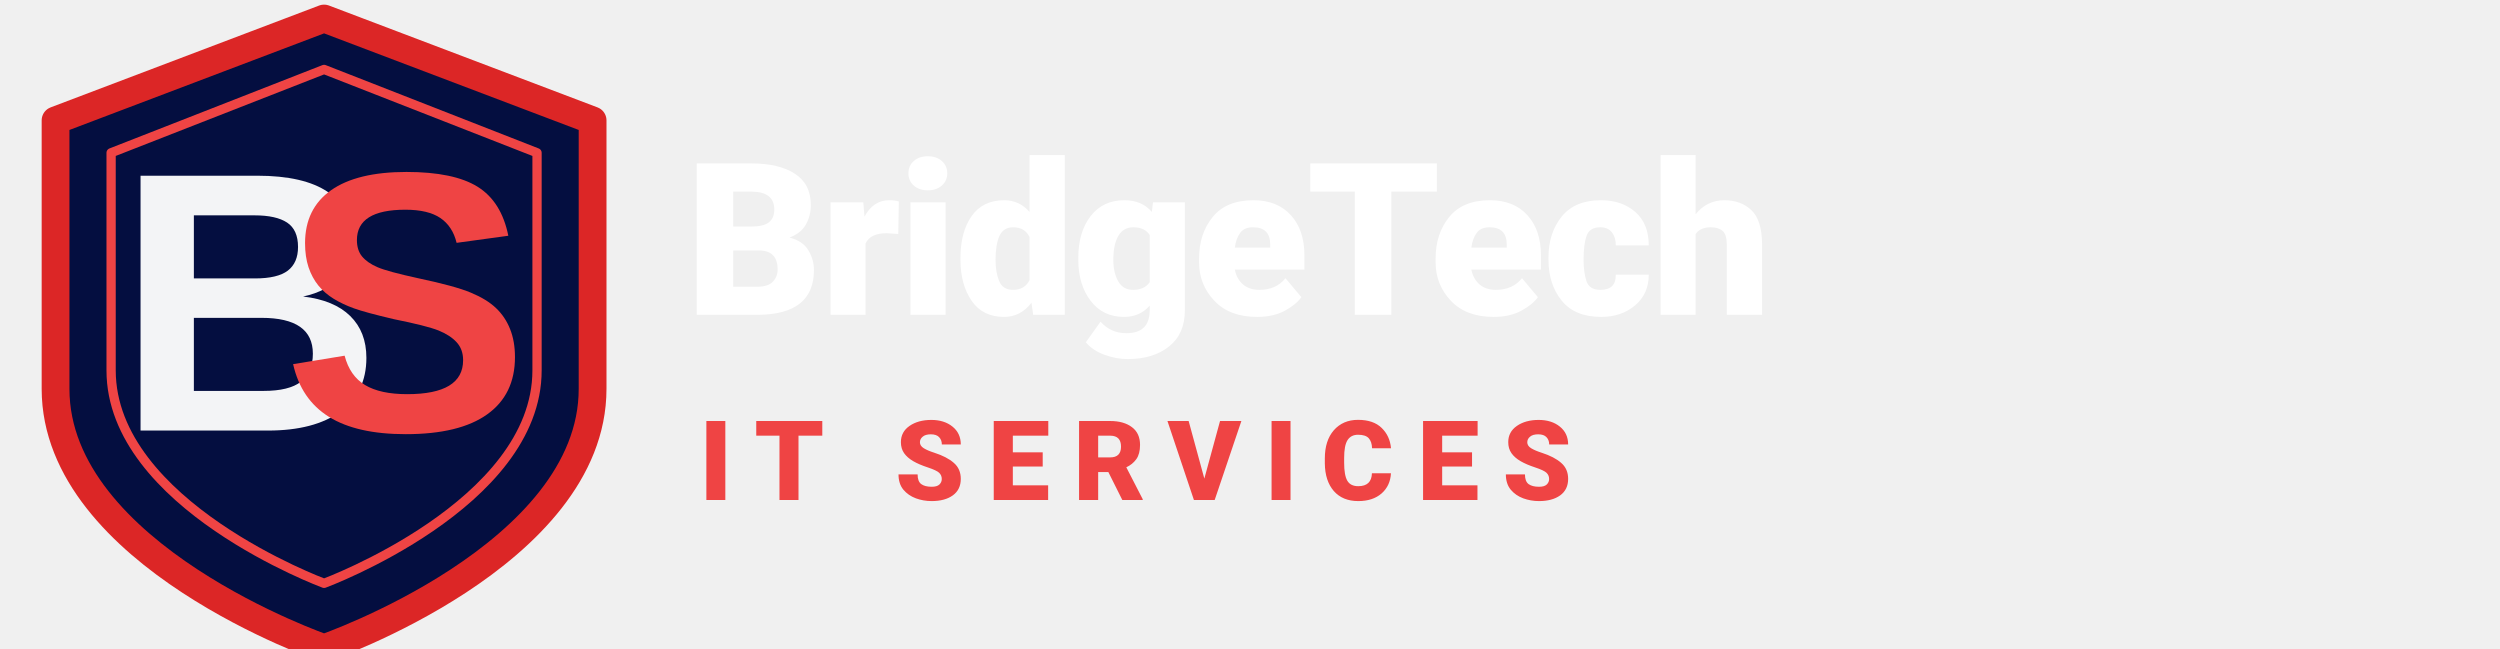
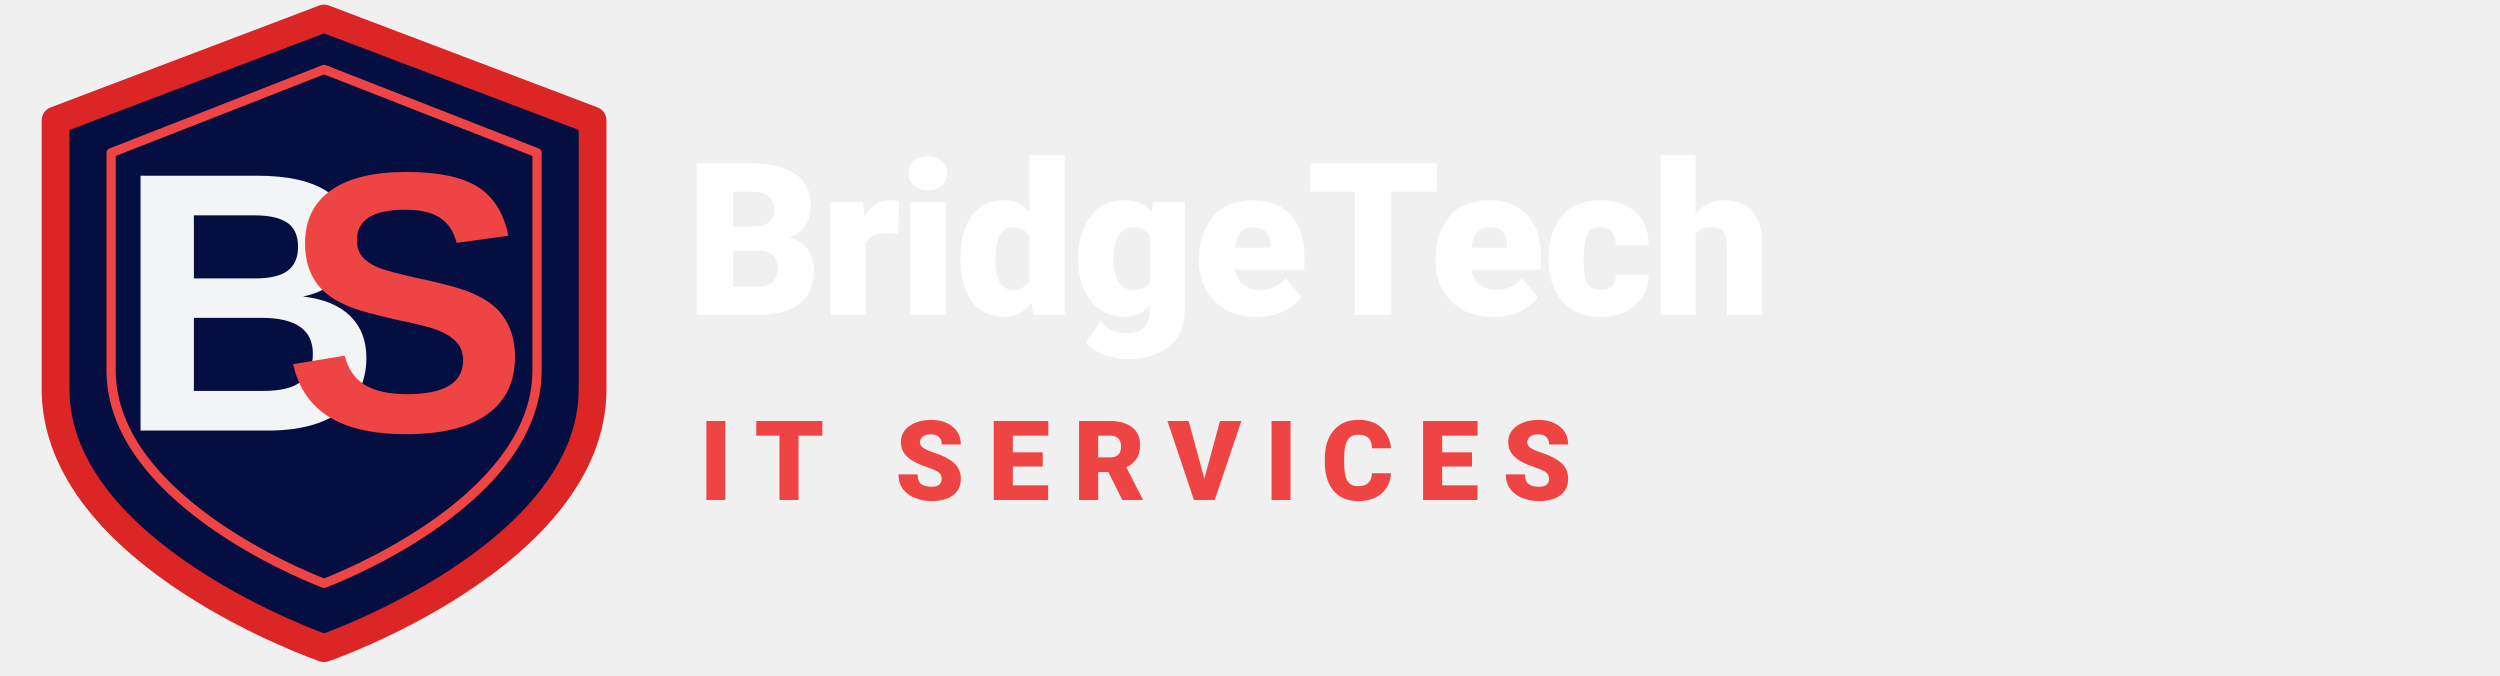
- <svg xmlns="http://www.w3.org/2000/svg" viewBox="0 0 540 140" fill="none">
+ <svg xmlns="http://www.w3.org/2000/svg" width="540" height="146" viewBox="0 0 540 146" fill="none">
  <path d="M70 4 L128 26 L128 84 C128 120 70 140 70 140 C70 140 12 120 12 84 L12 26 Z" fill="#040e40" stroke="#dc2626" stroke-width="6" stroke-linejoin="round" />
  <path d="M70 15 L116 33 L116 80 C116 109 70 126 70 126 C70 126 24 109 24 80 L24 33 Z" fill="none" stroke="#ef4444" stroke-width="2" stroke-linejoin="round" />
  <text x="25" y="93" font-family="'Arial Black','Arial',sans-serif" font-weight="900" font-size="80" fill="#ffffff" opacity="0.95">B</text>
  <text x="61" y="93" font-family="'Arial Black','Arial',sans-serif" font-weight="900" font-size="80" fill="#ef4444">S</text>
  <text x="148" y="68" font-family="-apple-system,BlinkMacSystemFont,'Segoe UI',Roboto,'Helvetica Neue',Arial,sans-serif" font-weight="900" font-size="46" fill="#ffffff" letter-spacing="-0.5">BridgeTech</text>
  <text x="151" y="108" font-family="-apple-system,BlinkMacSystemFont,'Segoe UI',Roboto,'Helvetica Neue',Arial,sans-serif" font-weight="800" font-size="24" fill="#ef4444" letter-spacing="5">IT SERVICES</text>
</svg>
